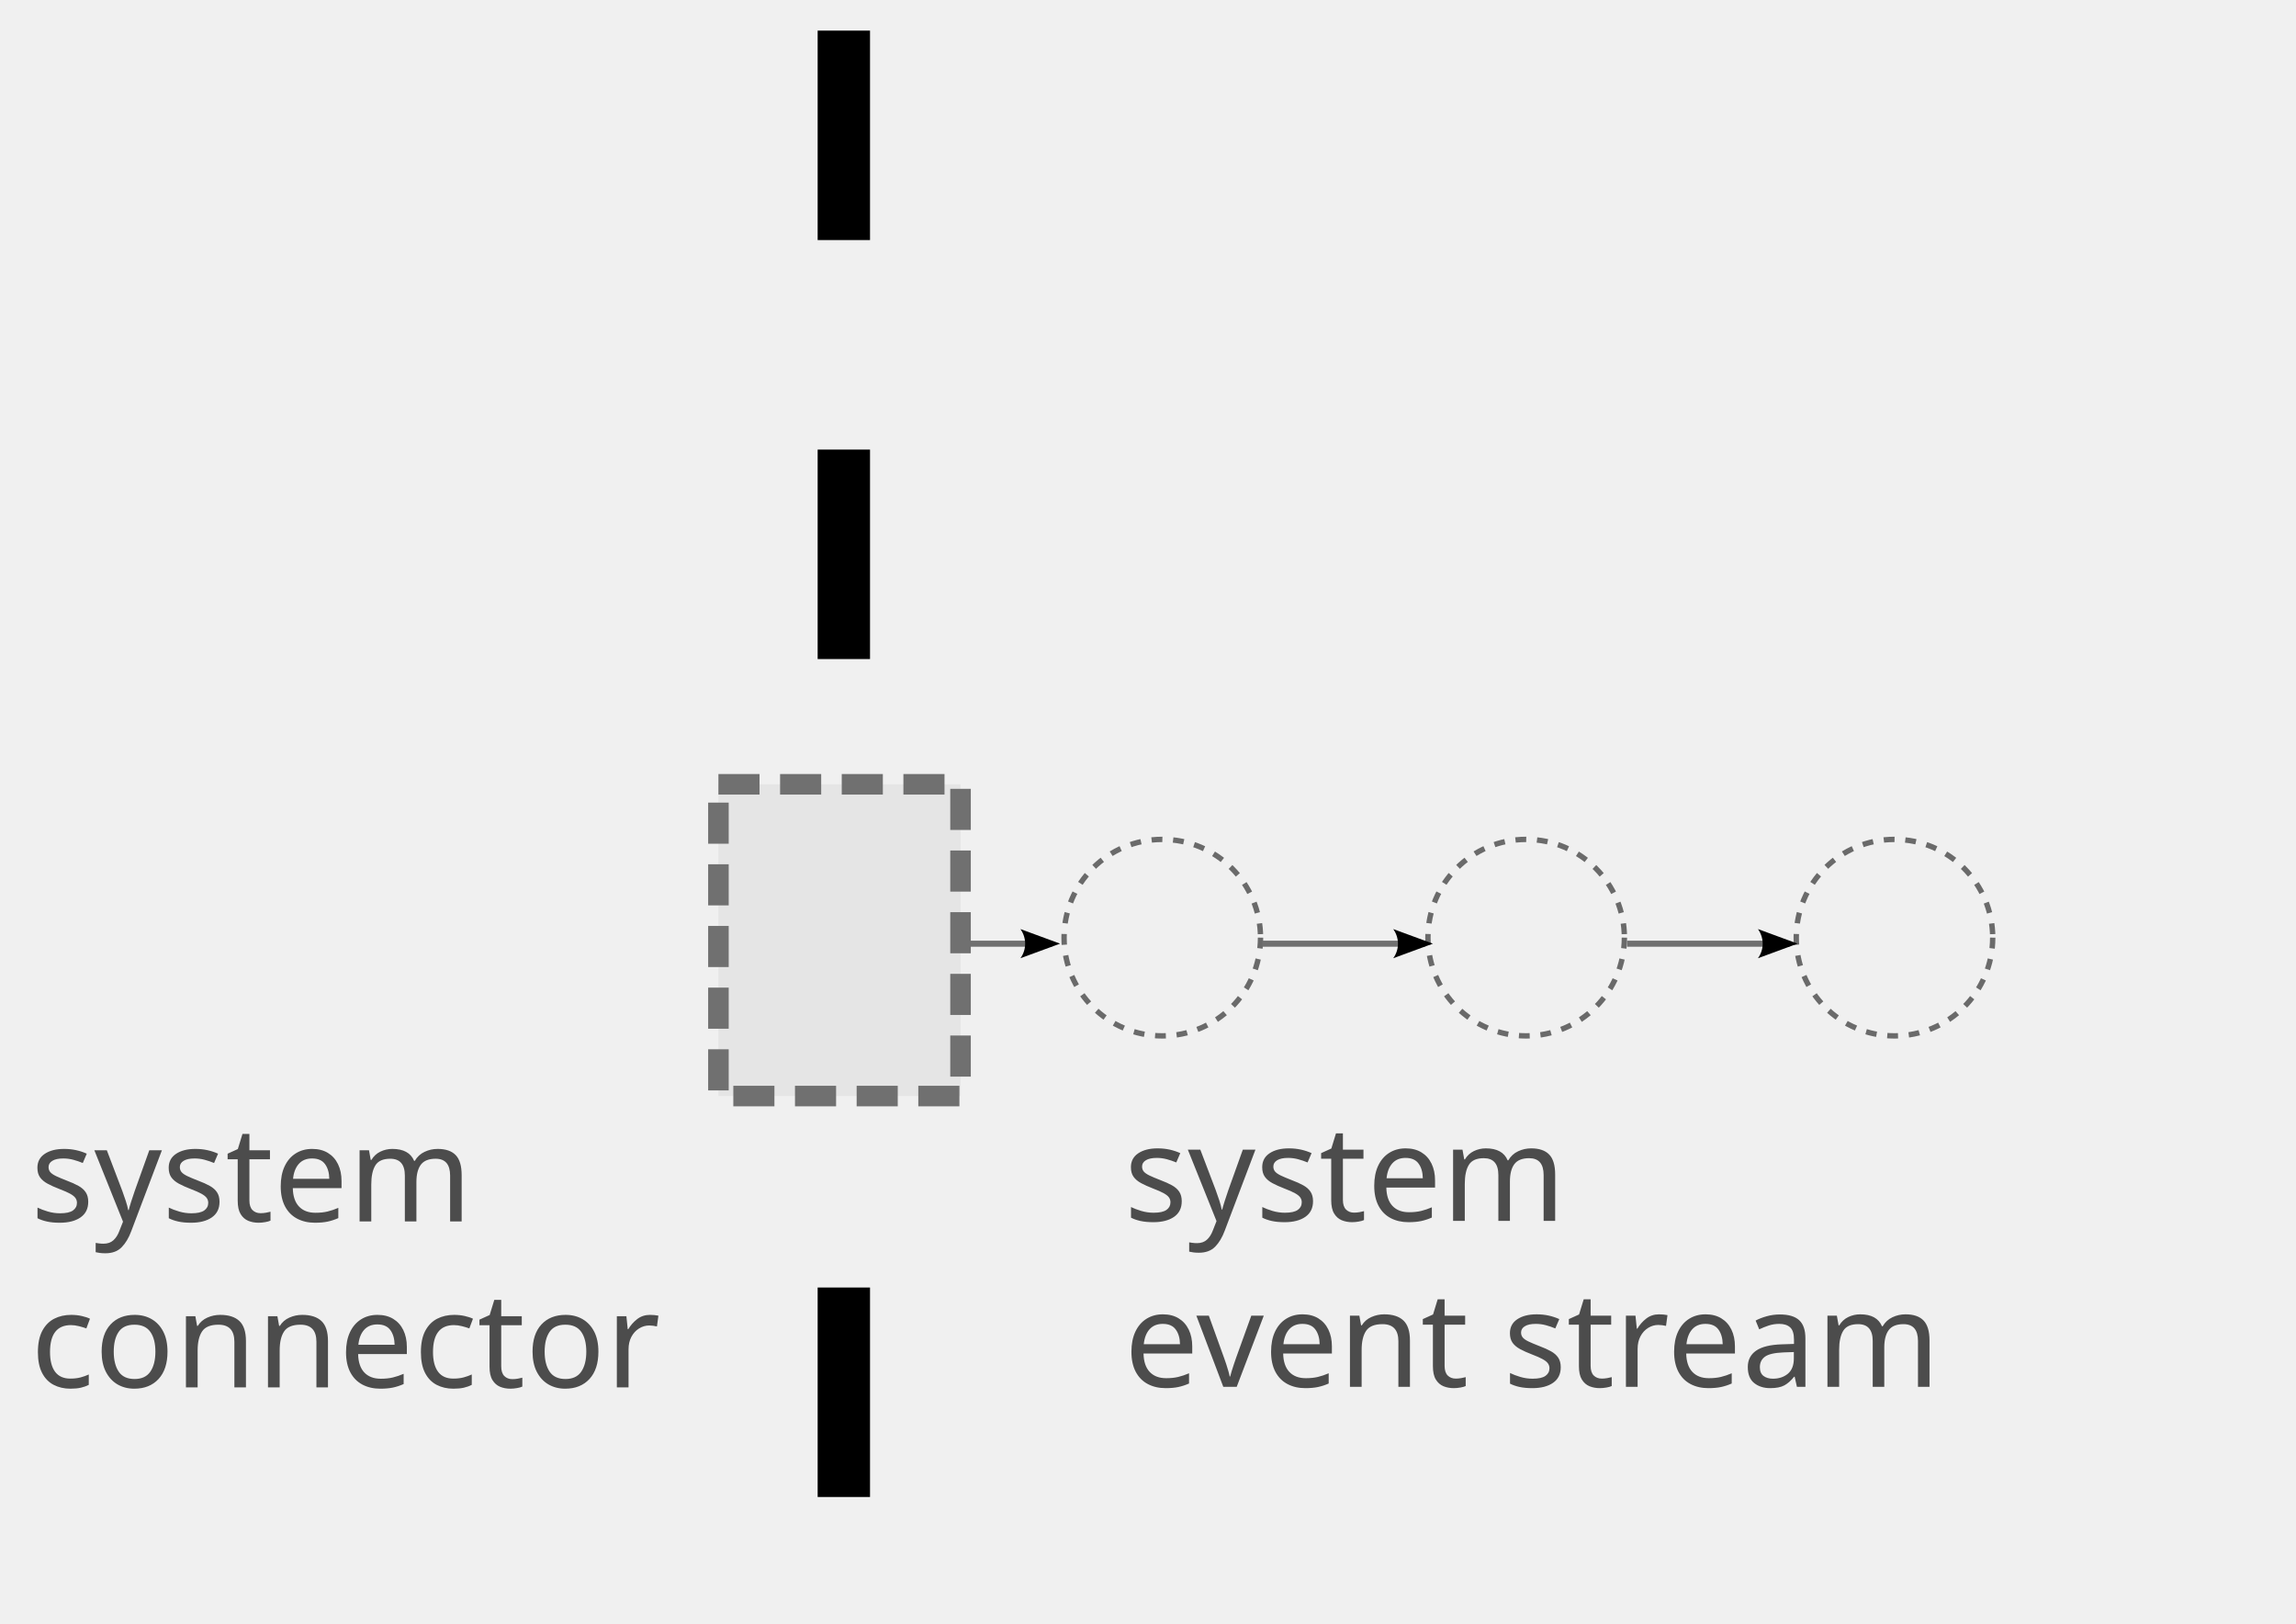
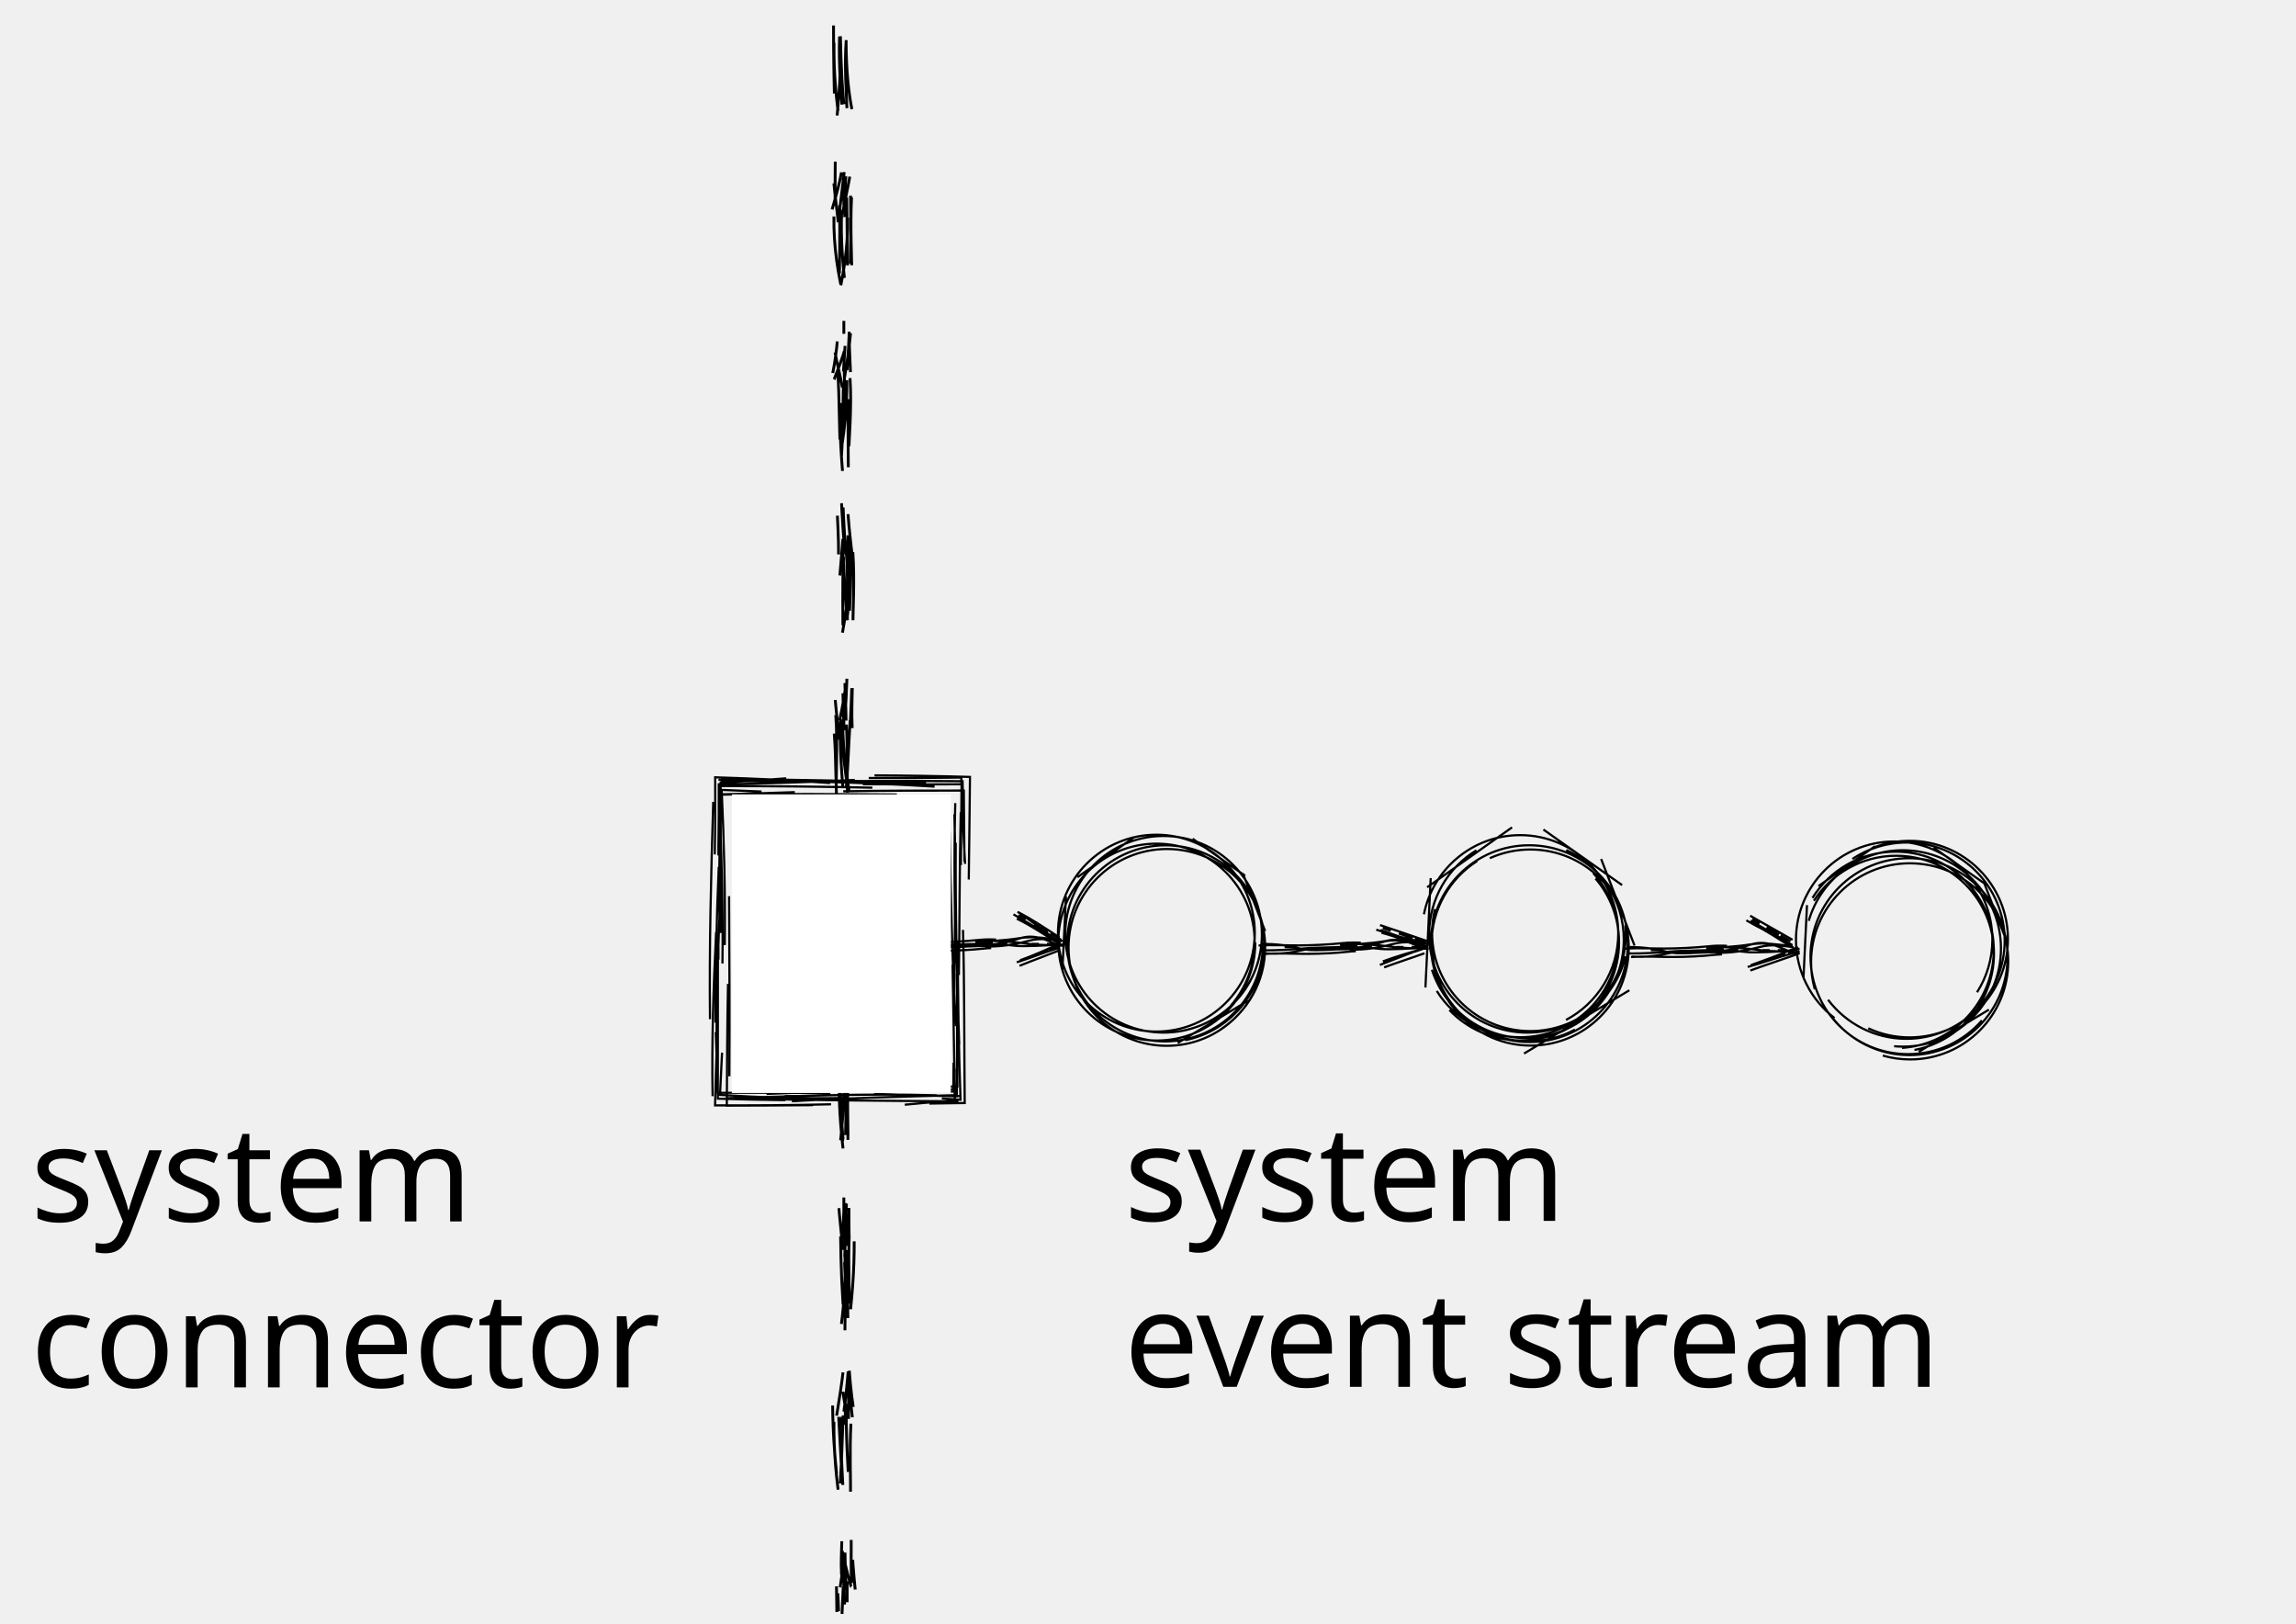
<svg xmlns="http://www.w3.org/2000/svg" width="1052.362" height="744.094" id="svg2" version="1.1">
  <defs id="defs4">
    <marker orient="auto" refY="0.0" refX="0.0" id="Arrow2Mend" style="overflow:visible;">
      <path id="path3849" style="fill-rule:evenodd;stroke-width:0.625;stroke-linejoin:round;" d="M 8.719,4.034 L -2.207,0.016 L 8.719,-4.002 C 6.973,-1.63 6.983,1.616 8.719,4.034 z " transform="scale(0.6) rotate(180) translate(0,0)" />
    </marker>
    <marker orient="auto" refY="0" refX="0" id="Arrow2Mend-1" style="overflow:visible">
      <path id="path3849-9" style="fill-rule:evenodd;stroke-width:0.625;stroke-linejoin:round" d="M 8.719,4.034 -2.207,0.016 8.719,-4.002 c -1.745,2.372 -1.735,5.617 -6e-7,8.035 z" transform="scale(-0.6,-0.6)" />
    </marker>
    <marker orient="auto" refY="0" refX="0" id="marker4480" style="overflow:visible">
      <path id="path4482" style="fill-rule:evenodd;stroke-width:0.625;stroke-linejoin:round" d="M 8.719,4.034 -2.207,0.016 8.719,-4.002 c -1.745,2.372 -1.735,5.617 -6e-7,8.035 z" transform="scale(-0.6,-0.6)" />
    </marker>
    <marker orient="auto" refY="0" refX="0" id="marker4484" style="overflow:visible">
      <path id="path4486" style="fill-rule:evenodd;stroke-width:0.625;stroke-linejoin:round" d="M 8.719,4.034 -2.207,0.016 8.719,-4.002 c -1.745,2.372 -1.735,5.617 -6e-7,8.035 z" transform="scale(-0.6,-0.6)" />
    </marker>
    <marker orient="auto" refY="0" refX="0" id="marker4488" style="overflow:visible">
      <path id="path4490" style="fill-rule:evenodd;stroke-width:0.625;stroke-linejoin:round" d="M 8.719,4.034 -2.207,0.016 8.719,-4.002 c -1.745,2.372 -1.735,5.617 -6e-7,8.035 z" transform="scale(-0.6,-0.6)" />
    </marker>
    <marker orient="auto" refY="0" refX="0" id="marker4492" style="overflow:visible">
      <path id="path4494" style="fill-rule:evenodd;stroke-width:0.625;stroke-linejoin:round" d="M 8.719,4.034 -2.207,0.016 8.719,-4.002 c -1.745,2.372 -1.735,5.617 -6e-7,8.035 z" transform="scale(-0.6,-0.6)" />
    </marker>
    <marker orient="auto" refY="0" refX="0" id="marker4496" style="overflow:visible">
      <path id="path4498" style="fill-rule:evenodd;stroke-width:0.625;stroke-linejoin:round" d="M 8.719,4.034 -2.207,0.016 8.719,-4.002 c -1.745,2.372 -1.735,5.617 -6e-7,8.035 z" transform="scale(-0.6,-0.6)" />
    </marker>
  </defs>
  <g id="layer1" transform="translate(0,-308.2677)">
-     <path style="fill:#d40000;fill-opacity:0;stroke:#6a6a6a;stroke-width:0.25;stroke-linecap:butt;stroke-miterlimit:4;stroke-opacity:1;stroke-dasharray:0.5, 0.5;stroke-dashoffset:0" id="path3804" d="m 577.46,359.937 a 4.561,4.561 0 1 1 -9.123,0 4.561,4.561 0 1 1 9.123,0 z" transform="matrix(9.870538,0,0,9.870538,-5122.085,-2814.811)" />
-     <path transform="matrix(9.870538,0,0,9.870538,-4955.308,-2814.811)" d="m 577.46,359.937 a 4.561,4.561 0 1 1 -9.123,0 4.561,4.561 0 1 1 9.123,0 z" id="path3806" style="fill:#d40000;fill-opacity:0;stroke:#6a6a6a;stroke-width:0.25;stroke-linecap:butt;stroke-miterlimit:4;stroke-opacity:1;stroke-dasharray:0.5, 0.5;stroke-dashoffset:0" />
-     <path style="fill:#d40000;fill-opacity:0;stroke:#6a6a6a;stroke-width:0.25;stroke-linecap:butt;stroke-miterlimit:4;stroke-opacity:1;stroke-dasharray:0.5, 0.5;stroke-dashoffset:0" id="path3808" d="m 577.46,359.937 a 4.561,4.561 0 1 1 -9.123,0 4.561,4.561 0 1 1 9.123,0 z" transform="matrix(9.870538,0,0,9.870538,-4786.493,-2814.811)" />
-     <path style="fill:none;stroke:#707070;stroke-width:2.774;stroke-linecap:butt;stroke-linejoin:miter;stroke-miterlimit:4;stroke-opacity:1;stroke-dasharray:none;marker-end:url(#Arrow2Mend)" d="m 407.718,740.74 74.495,0" id="path3816" />
-     <path id="path4262" d="m 578.594,740.74 74.495,0" style="fill:none;stroke:#707070;stroke-width:2.774;stroke-linecap:butt;stroke-linejoin:miter;stroke-miterlimit:4;stroke-opacity:1;stroke-dasharray:none;marker-end:url(#Arrow2Mend)" />
-     <path style="fill:none;stroke:#707070;stroke-width:2.774;stroke-linecap:butt;stroke-linejoin:miter;stroke-miterlimit:4;stroke-opacity:1;stroke-dasharray:none;marker-end:url(#Arrow2Mend)" d="m 745.757,740.74 74.495,0" id="path4264" />
-     <path style="fill:none;stroke:#000000;stroke-width:24;stroke-linecap:butt;stroke-linejoin:miter;stroke-miterlimit:4;stroke-opacity:1;stroke-dasharray:96, 96;stroke-dashoffset:0" d="m 386.769,322.296 0,725.232" id="path4652" />
-     <rect y="667.691" x="329.287" height="142.865" width="110.969" id="rect4654" style="fill:#e5e5e5;fill-opacity:1;stroke:#707070;stroke-width:9.42;stroke-linecap:butt;stroke-miterlimit:4;stroke-opacity:1;stroke-dasharray:18.841, 9.42;stroke-dashoffset:0" />
-     <text xml:space="preserve" style="font-size:608.459px;font-style:normal;font-variant:normal;font-weight:normal;font-stretch:normal;line-height:125%;letter-spacing:0px;word-spacing:0px;fill:#4c4c4c;fill-opacity:1;stroke:none;font-family:Serif;-inkscape-font-specification:Serif" x="14.037" y="868" id="text4464-0">
-       <tspan id="tspan4466-7" x="14.037" y="868" style="font-size:60.846px;font-style:normal;font-variant:normal;font-weight:normal;font-stretch:normal;fill:#4c4c4c;fill-opacity:1;font-family:Sketch Block;-inkscape-font-specification:Sketch Block">system</tspan>
-       <tspan x="14.037" y="944.057" style="font-size:60.846px;font-style:normal;font-variant:normal;font-weight:normal;font-stretch:normal;fill:#4c4c4c;fill-opacity:1;font-family:Sketch Block;-inkscape-font-specification:Sketch Block" id="tspan3105">connector</tspan>
+     <path style="fill:#d40000;fill-opacity:0;stroke:#000000;stroke-width:0.101;stroke-linecap:butt;stroke-miterlimit:4;stroke-opacity:1;stroke-dasharray:none;stroke-dashoffset:0" id="path3804" d="m 577.643,360.41 c 0.007,2.514 -2.031,4.553 -4.546,4.549 -2.515,-0.004 -4.554,-2.048 -4.551,-4.57 0.003,-2.522 2.046,-4.565 4.567,-4.567 2.52,-0.001 4.563,2.04 4.562,4.559 -3.4e-4,1.602 -0.827,3.011 -2.077,3.824 m 1.928,-4.414 c -0.003,2.517 -2.047,4.557 -4.568,4.555 -2.521,-0.002 -4.564,-2.045 -4.564,-4.565 -1.9e-4,-2.52 2.042,-4.563 4.563,-4.563 2.52,-5e-5 4.564,2.042 4.566,4.562 0.002,2.223 -1.586,4.075 -3.688,4.481 m 3.384,-4.101 c -0.007,2.517 -2.053,4.556 -4.577,4.554 -2.524,-0.003 -4.569,-2.048 -4.572,-4.57 -0.003,-2.522 2.038,-4.567 4.556,-4.571 2.518,-0.004 4.56,2.036 4.56,4.551 4e-5,1.133 -0.414,2.169 -1.099,2.965 m 1.487,-2.908 c 0.007,2.524 -2.03,4.57 -4.544,4.574 -2.514,0.004 -4.552,-2.035 -4.548,-4.551 0.004,-2.516 2.049,-4.556 4.572,-4.553 2.522,0.003 4.567,2.047 4.569,4.568 0.002,2.212 -1.569,4.057 -3.655,4.477 m 3.22,-4.951 c -0.005,2.515 -2.05,4.555 -4.571,4.552 -2.521,-0.003 -4.564,-2.048 -4.563,-4.57 6.3e-4,-2.522 2.044,-4.567 4.567,-4.569 2.522,-0.003 4.568,2.038 4.573,4.554 7.2e-4,0.348 -0.037,0.686 -0.111,1.011 m -8.124,-3.591 2.629,-1.855 m 5.052,1.676 1.034,2.678 m -3.366,-4.286 2.437,1.72 m 0.13,5.804 -3.26,1.958 m -5.353,-3.423 0.164,-3.387" transform="matrix(9.870538,0,0,9.870538,-5122.085,-2814.811)" />
+     <path transform="matrix(9.870538,0,0,9.870538,-4955.308,-2814.811)" d="m 571.21,356.249 c 0.573,-0.259 1.208,-0.403 1.877,-0.404 2.525,-0.005 4.572,2.034 4.576,4.55 0.004,2.516 -2.036,4.556 -4.553,4.554 -2.513,-0.002 -4.552,-2.04 -4.558,-4.555 m 8.955,-1.025 c 0.013,0.139 0.019,0.28 0.019,0.422 -0.003,2.517 -2.047,4.557 -4.568,4.556 -2.521,-0.002 -4.564,-2.045 -4.564,-4.565 -6e-5,-1.653 0.878,-3.1 2.194,-3.9 m 5.531,1.31 c 0.683,0.797 1.094,1.834 1.092,2.967 -0.006,2.517 -2.052,4.556 -4.575,4.553 -1.299,-0.002 -2.471,-0.544 -3.303,-1.414 m 5.833,0.907 c -0.64,0.346 -1.372,0.543 -2.149,0.544 -2.513,0.005 -4.55,-2.034 -4.545,-4.549 0.005,-2.515 2.051,-4.555 4.574,-4.552 2.523,0.003 4.568,2.048 4.571,4.569 0.003,2.522 -2.037,4.566 -4.555,4.568 -2.517,0.002 -4.558,-2.039 -4.556,-4.556 9.6e-4,-1.617 0.845,-3.038 2.116,-3.847 m -2.471,2.47 c 0.413,-2.093 2.255,-3.671 4.465,-3.674 2.517,-0.003 4.558,2.036 4.559,4.553 2e-4,1.747 -0.983,3.264 -2.426,4.027 m 0.01,-7.888 c 1.578,0.719 2.675,2.313 2.673,4.163 -0.003,2.521 -2.047,4.564 -4.566,4.564 -2.033,-4.7e-4 -3.755,-1.331 -4.343,-3.17 m 7.494,-4.484 c 0.73,0.809 1.174,1.882 1.172,3.058 -0.003,2.519 -2.047,4.561 -4.568,4.561 -1.634,-2.6e-4 -3.067,-0.859 -3.873,-2.15 m 8.767,-1.607 c -0.486,1.992 -2.283,3.47 -4.425,3.47 -2.518,-1.6e-4 -4.559,-2.042 -4.559,-4.56 -2e-5,-0.38 0.046,-0.749 0.134,-1.102 m -0.364,-1.014 3.943,-2.782 m 4.137,1.47 1.55,4.017 m -4.233,-5.386 3.656,2.579 m 0.336,4.884 -4.89,2.937 m -4.579,-3.066 0.245,-5.08" id="path3806" style="fill:#d40000;fill-opacity:0;stroke:#000000;stroke-width:0.101;stroke-linecap:butt;stroke-miterlimit:4;stroke-opacity:1;stroke-dasharray:none;stroke-dashoffset:0" />
+     <path style="fill:#d40000;fill-opacity:0;stroke:#000000;stroke-width:0.101;stroke-linecap:butt;stroke-miterlimit:4;stroke-opacity:1;stroke-dasharray:none;stroke-dashoffset:0" id="path3808" d="m 568.79,361.925 c -0.115,-0.404 -0.176,-0.831 -0.174,-1.272 0.008,-2.526 2.056,-4.572 4.581,-4.577 2.525,-0.005 4.571,2.035 4.574,4.551 0.003,2.516 -2.037,4.557 -4.556,4.555 -0.44,-2.7e-4 -0.865,-0.063 -1.267,-0.179 m -1.413,-9.129 c 0.721,-0.481 1.586,-0.761 2.517,-0.762 2.516,-0.003 4.556,2.037 4.555,4.555 -0.001,2.517 -2.044,4.559 -4.563,4.558 -1.486,-4.1e-4 -2.806,-0.711 -3.638,-1.812 m -0.658,-4.598 c 0.808,-1.256 2.215,-2.087 3.816,-2.089 2.512,-0.004 4.55,2.035 4.545,4.551 -0.004,2.215 -1.591,4.061 -3.692,4.466 m 3.132,-1.373 c -0.831,0.957 -2.055,1.563 -3.418,1.566 -2.511,0.006 -4.547,-2.032 -4.541,-4.546 0.006,-2.514 2.053,-4.553 4.577,-4.549 2.524,0.004 4.57,2.049 4.573,4.571 0.003,2.522 -2.036,4.567 -4.553,4.569 -1.464,0.001 -2.766,-0.688 -3.6,-1.761 m 0.118,0.041 c -1.087,-0.837 -1.787,-2.149 -1.79,-3.624 -0.004,-2.524 2.036,-4.57 4.555,-4.574 2.519,-0.004 4.562,2.035 4.565,4.551 9.6e-4,0.902 -0.26,1.743 -0.712,2.45 m -7.814,-3.317 c 0.547,-1.894 2.296,-3.279 4.369,-3.277 2.516,0.003 4.556,2.045 4.556,4.564 -4.4e-4,2.518 -2.042,4.558 -4.558,4.553 -0.136,-2.4e-4 -0.271,-0.006 -0.404,-0.018 m -3.791,-6.884 c 0.802,-1.29 2.232,-2.149 3.863,-2.149 2.515,-2e-4 4.556,2.042 4.555,4.56 -8.7e-4,2.419 -1.884,4.397 -4.262,4.55 m -1.269,-9.316 c 0.504,-0.192 1.051,-0.297 1.622,-0.297 2.523,-0.001 4.567,2.04 4.568,4.56 0.001,2.52 -2.041,4.563 -4.561,4.566 -0.688,7e-4 -1.341,-0.151 -1.926,-0.423 m -2.311,-6.602 2.629,-1.855 m 5.052,1.676 1.034,2.678 m -3.366,-4.286 2.437,1.72 m 0.13,5.804 -3.26,1.958 m -5.353,-3.423 0.164,-3.387" transform="matrix(9.870538,0,0,9.870538,-4782.452,-2810.77)" />
+     <path style="fill:none;stroke:#000000;stroke-width:1.3;stroke-linecap:butt;stroke-linejoin:miter;stroke-miterlimit:4;stroke-opacity:1;stroke-dasharray:31.2,31.2;stroke-dashoffset:0" d="m 387.863,326.652 c -0.921,12.226 0.178,25.142 0.516,35.928 0,0 0,0 0,0 0.339,10.789 -0.547,26.343 -1.617,39.523 0,10e-6 0,10e-6 0,10e-6 -2.7e-4,0.003 -5.4e-4,0.007 -8.1e-4,0.01 m 3.547,-3.477 c -0.663,13.819 0.099,27.235 0.282,42.232 0.183,15 -1.137,26.495 -3.422,39.969 0,0 0,0 0,0 -5.8e-4,0.003 -0.001,0.007 -0.002,0.01 m 0.984,1.657 c 0.148,12.242 -1.203,25.565 -3.609,37.217 -2.407,11.655 -0.056,27.381 -0.187,42.617 0,0 0,0 -10e-6,0 -3e-5,0.004 -6e-5,0.008 -9e-5,0.012 m 1.996,-0.958 c 0.82,13.491 1.086,26.555 3.281,40.146 2.195,13.594 0.327,26.642 0.961,40.391 0,0 0,0 0,0 1.7e-4,0.003 3.3e-4,0.007 4.9e-4,0.01 m -7.524,-5.956 c 0.968,13.024 0.038,27.773 0.116,43.826 0.078,16.057 1.619,25.679 4.875,37.555 0,0 0,0 0,10e-6 8.3e-4,0.003 0.002,0.006 0.002,0.009 m -2.999,1.424 c -0.296,13.179 1.453,25.594 4.36,37.263 1e-5,0 1e-5,0 1e-5,0 2.908,11.672 0.061,26.57 0.187,40.227 4e-5,0.003 7e-5,0.007 1e-4,0.01 m -1.443,3.148 c 0.546,13.897 0.22,26.612 0.679,40.38 0,10e-6 0,10e-6 0,10e-6 0.46,13.772 0.113,25.259 0.352,36.312 7e-5,0.003 1.3e-4,0.006 1.9e-4,0.008 m 0.039,-1.73 c -0.515,12.297 0.101,26.546 0.282,40.123 0.181,13.581 -0.916,26.699 -2.719,40.578 0,0 0,0 0,0 -4.6e-4,0.004 -9.1e-4,0.007 -0.001,0.011 m -5.174,-2.748 c 0.133,12.891 1.068,27.246 3.211,42.209 2.143,14.967 0.286,24.822 0.867,34.953 0,0 0,0 0,0 1.5e-4,0 3e-4,0.01 4.4e-4,0.01 m 1.211,2.201 c -0.033,3.143 -0.001,6.239 0.091,9.316 m -4.743,-713.223 c -0.171,14.037 0.95,25.966 2.883,38.411 1.933,12.449 0.698,26.955 2.086,41.398 0,0 0,0 0,0 3.5e-4,0.004 7e-4,0.007 0.001,0.011 m -5.015,-0.202 c -0.194,13.889 1.795,26.739 5.367,40.708 0,0 0,0 0,0 3.573,13.972 -1.761,24.472 -5.25,33.922 -8.8e-4,0.002 -0.002,0.005 -0.003,0.007 m 2.898,10.831 c -0.601,13.6 0.49,25.78 1.477,37.872 0,0 0,0 0,0 0.987,12.095 -0.584,26.874 -1.758,41.141 0,0 0,0 0,1e-5 -3e-4,0.004 -6e-4,0.007 -8.9e-4,0.011 m 4.064,-4.759 c 0.42,12.251 -1.68,26.917 -5.063,41.295 -3.383,14.382 0.137,26.071 0.398,38.703 0,0 0,10e-6 0,10e-6 6e-5,0.003 1.3e-4,0.006 1.9e-4,0.01 m 3.61,-6.893 c 0.609,12.945 0.207,27.144 0.609,41.951 0.402,14.811 -1.5,26.588 -4.5,40.297 0,0 0,0 0,0 -7.6e-4,0.003 -0.002,0.007 -0.002,0.01 m 3.13,3.125 c 0.04,12.477 0.93,25.968 2.789,38.389 0,0 0,0 0,0 1.859,12.424 -1.819,25.693 -5.484,37.578 -9.3e-4,0.003 -0.002,0.006 -0.003,0.009 m 2.106,-1.988 c 0.764,12.469 -0.745,26.326 -2.227,39.491 0,0 0,0 0,1e-5 -1.483,13.168 0.659,27.131 1.969,41.867 0,0 0,0 0,0 3.3e-4,0.004 6.6e-4,0.007 9.9e-4,0.011 m 0.94,2.824 c 0.421,12.874 -0.737,25.078 -2.227,35.717 -1.491,10.641 1.098,26.067 3.258,38.68 0,0 0,0 0,0 5.5e-4,0.003 0.001,0.006 0.002,0.01 m 1.689,2.408 c -0.64,13.155 -0.05,24.958 -0.164,35.365 -0.114,10.41 0.715,26.714 2.133,40.625 0,0 0,0 0,0 3.6e-4,0 7.2e-4,0.01 0.001,0.011 m -6.706,-706.641 c 0.062,13.452 -0.929,27.138 -2.813,41.904 -1.884,14.77 0.572,25.87 1.734,38.141 0,0 0,1e-5 0,1e-5 2.9e-4,0.003 5.9e-4,0.006 8.8e-4,0.009 m 4.312,-2.084 c 0.194,13.694 -1.795,26.791 -5.414,40.872 -3.62,14.085 1.008,25.483 3.023,36.922 0,10e-6 0,10e-6 0,10e-6 5.1e-4,0.003 0.001,0.006 0.002,0.009 m 2.534,5.367 c 0.07,13.896 0.074,25.045 0.211,35.646 0.137,10.603 -0.114,26.756 -0.352,40.742 0,0 0,0 0,0 -6e-5,0.004 -1.2e-4,0.007 -1.8e-4,0.011 m -1.827,-3.998 c -0.788,14.022 -0.139,26.526 -0.421,40.075 -0.283,13.552 0.185,26.028 0.562,38.562 0,0 0,0 0,0 9e-5,0.003 1.9e-4,0.006 2.9e-4,0.01 m -4.441,2.22 c 0.937,12.251 0.55,26.609 1.687,40.311 1.137,13.705 0.135,25.887 0.375,38.141 0,0 0,0 0,0 6e-5,0.003 1.2e-4,0.006 1.8e-4,0.009 m -1.868,1.894 c -0.405,14.075 1.016,24.838 3.071,34.989 2.055,10.154 0.024,26.818 0.07,40.953 0,0 0,0 0,0 1e-5,0.004 2e-5,0.007 4e-5,0.011 m -1.098,2.681 c -0.171,12.368 0.989,26.574 2.953,40.217 1.964,13.646 -0.121,26.658 -0.398,40.461 0,0 0,0 0,10e-6 -7e-5,0.003 -1.4e-4,0.007 -2.1e-4,0.011 m -0.081,2.582 c 0.788,13.733 0.056,26.343 0.14,39.56 0.084,13.22 0.089,24.818 0.258,34.93 0,10e-6 0,10e-6 0,10e-6 4e-5,0.003 8e-5,0.005 1.3e-4,0.008 m -5.256,-1.387 c -0.156,13.398 1.075,26.669 3.234,40.521 2.16,13.855 0.555,27.575 1.641,43.203 0,0 0,0 0,0 2.7e-4,0 5.5e-4,0.01 8.2e-4,0.012 m -1.912,-718.696 c 0.305,13.795 0.785,25.588 2.32,37.286 1.536,11.701 -0.869,27.156 -2.625,41.984 0,10e-6 0,10e-6 0,10e-6 -4.4e-4,0.004 -8.9e-4,0.008 -0.001,0.011 m 0.943,0.34 c -0.71,13.381 0.581,25.34 1.735,36.56 10e-6,0 10e-6,0 10e-6,0 1.154,11.223 -0.329,25.633 -0.984,37.414 -1.7e-4,0.003 -3.3e-4,0.006 -5e-4,0.009 m -0.056,7.307 c -0.187,13.717 -0.346,24.904 -1.008,35.224 -0.662,10.322 0.595,26.869 1.758,41.07 0,0 0,0 0,10e-6 2.9e-4,0.004 5.9e-4,0.007 8.8e-4,0.011 m 2.431,-3.064 c 0.413,12.375 -0.708,26.487 -2.086,39.936 -1.378,13.452 0.054,26.347 0.164,39.523 0,0 0,0 0,10e-6 2e-5,0.003 5e-5,0.007 8e-5,0.01 m -1.573,1.706 c 0.329,12.399 1.64,26.366 4.898,39.608 0,1e-5 0,1e-5 0,1e-5 3.259,13.245 0.128,25.631 0.352,37.391 0,0 0,0 0,0 6e-5,0.003 1.1e-4,0.006 1.7e-4,0.009 m 0.11,0.626 c -0.773,12.235 -0.61,27.172 -1.828,41.999 -1.218,14.83 0.175,26.29 0.539,39.336 0,0 0,0 0,0 10e-5,0.003 1.9e-4,0.007 2.8e-4,0.01 m -1.559,-1.661 c -0.499,12.57 -0.009,26.105 -0.023,38.858 0,0 0,0 0,0 -0.014,12.756 -0.597,25.5 -1.781,37.016 0,0 0,1e-5 0,1e-5 -3e-4,0.003 -6e-4,0.006 -9e-4,0.009 m 1.102,7.738 c 0.89,13.701 0.238,25.023 0.749,35.552 0.512,10.531 0.046,27.113 0.141,41.82 0,0 0,10e-6 0,10e-6 2e-5,0.004 5e-5,0.007 7e-5,0.011 m -2.451,-1.616 c -0.601,13.678 -0.678,26.068 -2.015,38.74 -1.337,12.675 1.88,26.357 5.602,39.594 0,0 0,0 0,0 9.5e-4,0 0.002,0.01 0.003,0.01 m -6.043,3.196 c 0.187,2.72 0.297,5.466 0.355,8.227 m 3.434,-719.411 c 0.063,13.342 1.118,24.662 3.375,34.474 0,0 0,0 0,0 2.258,9.815 -1.562,27.437 -4.711,42.805 0,0 0,0 0,0 -7.9e-4,0.004 -0.002,0.008 -0.002,0.012 m 3.374,-6.644 c 0.257,13.702 -0.023,26.734 -0.094,40.685 0,0 0,0 0,0 -0.071,13.954 -0.511,26.22 -1.5,39.148 -2.5e-4,0.003 -5e-4,0.007 -7.5e-4,0.01 m 1.369,3.79 c 0.835,13 -0.368,27.417 -1.102,42.748 -0.734,15.335 0.678,25.945 2.062,38.328 0,0 0,0 0,10e-6 3.5e-4,0.003 7e-4,0.006 0.001,0.009 m 0.331,-1.313 c 0.897,13.241 -0.005,25.783 -0.048,37.826 -0.043,12.046 -0.397,27.151 -1.195,41.961 0,1e-5 0,1e-5 0,1e-5 -2.1e-4,0.004 -4.1e-4,0.007 -6.1e-4,0.011 m 0.019,-2.828 c -0.89,12.634 -1.046,28.097 -3.163,44.787 0,0 0,1e-5 0,1e-5 -2.117,16.694 1.025,25.71 3.047,37.648 5.1e-4,0.003 0.001,0.006 0.002,0.009 m -1.2,-1.582 c 0.39,12.305 -0.12,26.457 -0.328,39.889 -0.209,13.435 -0.564,25.8 -1.664,37.93 0,0 0,0 0,0 -2.7e-4,0.003 -5.5e-4,0.006 -8.3e-4,0.009 m -1.635,3.195 c -0.452,13.522 0.831,26.149 2.461,38.974 0,0 0,0 0,0 1.631,12.828 -0.113,25.59 -0.305,37.273 -5e-5,0.003 -10e-5,0.006 -1.5e-4,0.009 m -1.607,-1.526 c 0.125,12.945 0.608,26.367 1.805,39.607 1.197,13.243 -1.194,27.326 -3.609,42.477 0,0 0,0 0,0 -6.1e-4,0.004 -0.001,0.008 -0.002,0.011 m 2.319,0.608 c -0.757,13.998 0.303,26.135 0.915,38.88 0.611,12.749 0.381,26.667 1.148,40.508 0,0 0,0 0,0 1.9e-4,0 3.8e-4,0.01 5.8e-4,0.011 m -4.462,-1.764 c 0.091,3.919 0.136,7.834 0.159,11.751 m 1.239,-721.944 c -0.452,13.023 0.67,26.863 1.993,41.131 1.323,14.271 -1.797,25.84 -5.391,38 0,0 0,10e-6 0,10e-6 -9.1e-4,0.003 -0.002,0.006 -0.003,0.009 m 3.429,-1.817 c 0.211,13.765 -0.043,27.138 -0.164,41.95 -0.121,14.816 -0.979,24.775 -2.953,34.859 0,0 0,0 0,0 -5e-4,0.003 -0.001,0.005 -0.002,0.008 m 2.265,-0.705 c 0.882,12.321 0.525,27.426 1.546,42.748 0,0 0,0 0,0 1.021,15.327 0.815,26.997 2.438,41.516 0,0 0,10e-6 0,10e-6 4.1e-4,0.004 8.2e-4,0.007 0.001,0.011 m 1.948,-5.802 c 0.491,12.469 -0.324,27.024 -1.008,41.553 -0.684,14.532 -0.59,26.191 -1.758,39.102 0,10e-6 0,10e-6 0,10e-6 -2.9e-4,0.003 -5.9e-4,0.007 -8.8e-4,0.01 m -1.871,0.157 c -0.616,12.344 0.624,26.619 1.852,40.381 1.228,13.766 0.581,25.652 1.711,37.461 0,0 0,0 0,0 2.8e-4,0.003 5.7e-4,0.006 8.5e-4,0.009 m -4.512,5.193 c -0.46,12.164 0.325,25.965 0.938,38.389 0.613,12.427 0.4,26.045 1.195,38.633 0,0 0,0 0,0 2e-4,0.003 4e-4,0.006 6.1e-4,0.01 m -0.844,1.402 c -0.967,14.076 0.446,25.741 1.36,37.708 0.915,11.97 -0.232,25.399 -0.703,36.711 0,0 0,0 0,0 -1.2e-4,0.003 -2.4e-4,0.006 -3.6e-4,0.009 m 5.251,3.46 c 0.062,13.312 -0.951,26.912 -2.883,41.248 -1.932,14.339 0.681,26.269 2.039,39.336 0,0 0,0 0,0 3.5e-4,0.003 6.9e-4,0.007 0.001,0.01 m -6.271,-0.156 c 0.921,13.889 1.022,26.659 3.07,40.521 2.048,13.865 -0.795,25.689 -2.391,37.602 0,0 0,0 0,0 -4.1e-4,0 -8.1e-4,0.01 -0.001,0.01 m 3.231,-2.792 c 0.013,3.16 0.002,6.371 -0.035,9.614 m -6.234,-722.598 c -0.015,12.578 0.204,26.584 0.633,40.264 0.428,13.684 0.017,26.858 0.07,41.07 0,0 0,0 0,0 10e-6,0.004 3e-5,0.007 4e-5,0.011 m 5.335,-2.531 c 0.25,12.851 0.19,25.775 0.539,37.826 0.349,12.054 0.408,27.23 1.195,42.195 0,0 0,0 0,0 2e-4,0.004 4e-4,0.008 6e-4,0.011 m -2.903,-2.26 c 0.515,13.437 -0.356,28.131 -1.055,44.927 -0.7,16.801 0.321,24.879 0.984,35.141 0,0 0,10e-6 0,10e-6 1.7e-4,0.003 3.4e-4,0.005 5.1e-4,0.008 m 1.083,4.342 c 0.905,12.781 0.194,26.769 0.609,40.85 0.415,14.084 -1.213,25.319 -3.656,36.453 0,0 0,0 0,0 -6.2e-4,0.003 -0.001,0.006 -0.002,0.008 m 0.878,-0.162 c 0.243,13.733 1.63,27.034 4.922,41.646 3.292,14.616 -0.747,25.277 -2.273,36.336 0,0 0,0 0,10e-6 -3.9e-4,0.003 -7.7e-4,0.006 -0.001,0.008 m -0.679,4.753 c -0.827,13.023 0.798,25.91 2.415,38.271 1.617,12.364 0.228,26.203 0.656,39.125 0,0 0,10e-6 0,10e-6 1.1e-4,0.003 2.2e-4,0.007 3.3e-4,0.01 m -2.806,-1.008 c -0.109,12.633 -0.238,26.716 -0.703,40.639 -0.466,13.926 0.471,26.963 1.406,41.398 0,0 0,0 0,0 2.4e-4,0.004 4.7e-4,0.007 7.1e-4,0.011 m -1.496,-5.229 c 0.211,13.803 0.308,26.452 0.937,39.888 0.629,13.44 0.968,26.195 2.93,39.055 0,1e-5 0,1e-5 0,1e-5 5e-4,0.003 0.001,0.007 0.001,0.01 m -3.127,-1.371 c -0.281,12.329 0.542,27.785 1.617,43.897 1.076,16.116 0.248,25.908 0.75,38.211 0,0 0,0 0,0 1.3e-4,0 2.6e-4,0.01 3.8e-4,0.01 m -3.823,1.738 c -0.16,3.966 -0.324,8.136 -0.54,12.41 m 0.83,-592.567 0,5.909 m 0,395.796 0,7.053 m 0,-125.924 0,6.828 m 0,-14.797 0,5.769 m 0,-99.753 0,6.763 m 0,98.361 0,6.153 m 0,-354.684 0,6.312 m 0,624.744 0,7.691" id="path4652" />
+     <path style="fill:none;fill-opacity:1;stroke:#000000;stroke-width:1;stroke-linecap:butt;stroke-miterlimit:4;stroke-dasharray:none;stroke-dashoffset:0;stroke-opacity:1" d="m 331.116,672.425 c 27.52,-0.54 53.715,-0.208 79.952,-0.072 m -20.102,-6.115 c 16.45,-0.168 33.243,-0.117 50.228,0.03 0.147,7.334 0.329,14.687 0.536,22.048 m -3.888,-12.01 c -0.646,24.6 -0.231,49.111 0.183,73.12 m 3.357,-15.021 c 0.718,26.732 0.533,52.857 0.79,79.352 -5.435,0.061 -10.85,0.138 -16.234,0.24 M 437.514,798.003 c -0.064,3.499 -0.099,7.003 -0.108,10.512 -24.765,-0.298 -48.245,-0.409 -71.162,-0.945 m 21.245,3.876 c -19.836,0.328 -38.868,-0.254 -57.468,-1.408 0.271,-6.408 0.583,-12.872 0.926,-19.38 m -4.332,19.966 c -0.437,-24.89 0.349,-49.948 1.619,-75.169 m 2.905,14.356 c 0.285,-23.548 -0.266,-46.372 -1.239,-68.666 m -0.612,15.504 c 0.156,-9.529 0.197,-19.187 0.162,-28.948 21.003,-0.27 41.646,-1.032 62.345,-2.006 m -61.312,-0.7 c 29.963,0.839 61.188,0.815 92.755,2.036 m -27.757,0.613 c 15.382,0.13 30.374,0.113 45.239,0.027 -0.064,12.383 -0.215,24.717 -0.303,37.047 m -2.972,-23.278 c 0.858,30.484 0.114,59.641 -0.163,88.609 m -0.681,-19.657 c 0.455,20.128 0.636,40.82 1.036,62.202 -7.692,0.536 -15.35,1.178 -22.945,1.934 m 23.262,-4.37 c -25.068,0.718 -49.763,1.262 -74.992,2.789 m 17.62,-3.656 c -16.968,-0.279 -34.202,-0.281 -51.651,-0.222 -0.23,-9.281 -0.524,-18.543 -0.874,-27.822 m 0.41,20.385 c -0.308,-30.044 0.622,-60.512 2.022,-90.112 m -0.311,24.327 c 0.262,-22.12 0.184,-45.2 0.125,-68.869 10.01,-0.57 20.024,-1.258 30.074,-2.031 m -31.066,0.682 c 32.731,0.467 65.686,1.06 99.066,3.13 m -30.203,-3.951 c 13.972,0.075 28.109,-0.006 42.439,-0.203 0.391,13.279 0.961,26.45 1.735,39.549 m -7.107,-14.748 c 0.613,29.651 1.096,59.69 2.951,89.135 m 0.424,-24.066 c 0.151,18.849 0.077,37.626 -0.075,56.199 -12.615,-0.27 -25.265,-0.629 -37.906,-1.115 m 28.841,0.668 c -33.236,-0.964 -64.851,0.405 -96.455,1.306 m 26.983,0.898 c -10.323,-0.109 -20.654,-0.325 -30.987,-0.678 0.012,-21.961 0.011,-44.501 0.032,-67.892 m -3.627,31.477 c -0.365,-33.348 0.494,-66.34 1.483,-99.599 m 0.72,24.093 c 0.213,-11.792 0.242,-23.616 0.171,-35.348 17.688,0.548 35.158,1.296 52.676,2.64 m -51.066,1.387 c 23.49,-0.022 47.111,0.233 70.456,0.724 m -13.382,1.666 c 18.468,-0.33 36.844,-0.346 55.275,-0.34 0.073,10.848 0.165,21.704 0.307,32.506 m -1.711,-22.533 c -0.556,25.261 -0.528,49.965 -0.854,74.585 m -0.482,-15.87 c -0.006,25.365 0.407,49.532 1.231,73.001 -2.858,-0.188 -5.711,-0.386 -8.558,-0.593 m 5.381,-16.389 c -0.054,4.031 -0.089,8.092 -0.107,12.18 -29.076,-0.167 -57.323,0.969 -85.61,2.137 m 29.552,4.744 c -18.016,0.478 -35.696,0.51 -53.161,0.506 0.219,-9.481 0.498,-18.973 0.819,-28.413 m 5.74,15.059 c 0.175,-27.488 0.005,-55.088 -0.133,-82.508 m -1.976,22.386 c 0.288,-24.13 -0.336,-47.823 -1.41,-71.104 6.117,0.222 12.203,0.474 18.265,0.754 m -18.777,-4.678 c 31.04,-0.206 62.706,0.182 94.187,0.639 m -23.637,-3.381 c 14.869,0.071 29.386,0.295 43.763,0.712 -0.116,15.449 -0.381,31.107 -0.557,47.021 m -5.974,-16.862 c -0.202,31.119 0.51,61.648 1.599,92.428 m -0.591,-35.047 c -0.464,17.674 -0.409,35.93 -0.244,54.321 -5.609,0.066 -11.207,0.144 -16.807,0.223 m 17.315,6.584 c -32.257,-0.185 -67.323,-0.459 -103.568,-1.342 m 36.833,3.1 c -13.03,0.14 -26.23,0.191 -39.461,0.218 0.119,-18.612 0.176,-37.271 0.548,-55.797 m -5.749,17.775 c 1.3e-4,-24.239 0.507,-48.116 1.51,-71.379 m 0.365,24.68 c -0.462,-18.923 0.03,-38.303 1.021,-57.933 11.032,-0.272 22.214,-0.62 33.472,-1.01 m 1.838,139.273 -6.434,0 m -30.412,-110.248 0,-5.741 m 0,53.447 0,-5.966 m 79.486,-74.357 7.606,0 m 23.301,142.865 -6.781,0" id="rect4654" />
+     <text xml:space="preserve" style="font-size:608.459px;font-style:normal;font-variant:normal;font-weight:normal;font-stretch:normal;line-height:125%;letter-spacing:0px;word-spacing:0px;fill:#000000;fill-opacity:1;stroke:none;font-family:Serif;-inkscape-font-specification:Serif" x="14.037" y="868" id="text4464-0">
+       <tspan id="tspan4466-7" x="14.037" y="868" style="font-size:60.846px;font-style:normal;font-variant:normal;font-weight:normal;font-stretch:normal;fill:#000000;fill-opacity:1;font-family:Sketch Block;-inkscape-font-specification:Sketch Block">system</tspan>
+       <tspan x="14.037" y="944.057" style="font-size:60.846px;font-style:normal;font-variant:normal;font-weight:normal;font-stretch:normal;fill:#000000;fill-opacity:1;font-family:Sketch Block;-inkscape-font-specification:Sketch Block" id="tspan3105">connector</tspan>
    </text>
-     <text id="text3082" y="867.747" x="515.241" style="font-size:608.459px;font-style:normal;font-variant:normal;font-weight:normal;font-stretch:normal;line-height:125%;letter-spacing:0px;word-spacing:0px;fill:#4c4c4c;fill-opacity:1;stroke:none;font-family:Serif;-inkscape-font-specification:Serif" xml:space="preserve">
-       <tspan style="font-size:60.846px;font-style:normal;font-variant:normal;font-weight:normal;font-stretch:normal;fill:#4c4c4c;fill-opacity:1;font-family:Sketch Block;-inkscape-font-specification:Sketch Block" y="867.747" x="515.241" id="tspan3084">system</tspan>
-       <tspan style="font-size:60.846px;font-style:normal;font-variant:normal;font-weight:normal;font-stretch:normal;fill:#4c4c4c;fill-opacity:1;font-family:Sketch Block;-inkscape-font-specification:Sketch Block" y="943.805" x="515.241" id="tspan3107">event stream</tspan>
+     <text id="text3082" y="867.747" x="515.241" style="font-size:608.459px;font-style:normal;font-variant:normal;font-weight:normal;font-stretch:normal;line-height:125%;letter-spacing:0px;word-spacing:0px;fill:#000000;fill-opacity:1;stroke:none;font-family:Serif;-inkscape-font-specification:Serif" xml:space="preserve">
+       <tspan style="font-size:60.846px;font-style:normal;font-variant:normal;font-weight:normal;font-stretch:normal;fill:#000000;fill-opacity:1;font-family:Sketch Block;-inkscape-font-specification:Sketch Block" y="867.747" x="515.241" id="tspan3084">system</tspan>
+       <tspan style="font-size:60.846px;font-style:normal;font-variant:normal;font-weight:normal;font-stretch:normal;fill:#000000;fill-opacity:1;font-family:Sketch Block;-inkscape-font-specification:Sketch Block" y="943.805" x="515.241" id="tspan3107">event stream</tspan>
    </text>
+     <g id="g6378" transform="translate(-60,119.2857)">
+       <path id="path3816" d="m 472.577,624.698 c 7.25,-0.447 13.142,0.011 19.411,-0.015 6.273,-0.025 12.999,-0.338 19.016,-1 0,0 0,0 0,-1e-5 1.049,-0.115 2.149,-0.186 3.29,-0.224 m -7.272,-2.886 c 6.087,-0.229 13.438,-0.574 20.366,-1.672 6.443,-1.021 12.625,0.145 19.149,0.824 m -75.024,3.333 c 6.034,0.093 12.984,-0.295 18.991,-0.86 6.01,-0.565 14.21,-0.315 22.672,-0.984 0,0 0,0 0,-1e-5 0.649,-0.051 1.272,-0.089 1.872,-0.115 m -5.985,0.599 c 6.501,-0.275 12.092,0.235 16.318,0.704 4.203,0.466 13.898,-0.18 21.884,-0.571 m -76.422,-1.679 c 6.933,-0.129 12.74,0.718 18.208,2.172 5.471,1.454 14.336,0.068 22.984,0.188 0,0 0,0 0,0 2.133,0.029 4.012,0.013 5.727,-0.046 m -8.758,-2.703 c 6.399,0.614 13.821,0.524 21.428,1.624 6.718,0.971 11.833,0.54 17.255,0.967 m -74.813,2.112 c 7.26,0.519 12.705,-0.561 18.083,-1.704 5.381,-1.144 13.294,-0.39 19.844,-1.188 0,0 0,0 0,0 0.515,-0.063 1.029,-0.116 1.543,-0.162 m -5.833,1.224 c 6.503,-0.396 13.585,-1.182 20.803,-3.593 7.168,-2.394 12.687,1.039 18.205,3.202 m -75.785,-1.39 c 6.741,-0.364 12.798,-0.024 18.443,-0.046 5.648,-0.022 13.527,-0.357 20.594,-1.094 0,0 0,0 0,-1e-5 2.612,-0.272 5.188,-0.287 7.788,-0.155 m -4.953,3.139 c 6.923,0.275 13.34,-0.858 20.052,-2.61 5.407,-1.411 10.525,-0.463 15.429,0.086 m -28.87,1.368 3.478,0 m 18.171,0 3.247,0 m -10.268,0 3.322,0 m -54.519,0 3.869,0 m 21.876,0 3.594,0" style="fill:none;stroke:#000000;stroke-width:1;stroke-linecap:butt;stroke-linejoin:miter;stroke-miterlimit:4;stroke-opacity:1;stroke-dasharray:none;marker-end:none" />
+       <path style="fill:none;stroke:#000000;stroke-width:1;stroke-linecap:butt;stroke-linejoin:miter;stroke-miterlimit:4;stroke-opacity:1;stroke-dasharray:none;marker-end:none" d="m 527.27,631.585 c 6.641,-2.675 12.339,-4.705 18.287,-7.097 0.066,-0.027 0.133,-0.053 0.199,-0.08 m -18.273,4.74 c 6.587,-2.569 12.014,-4.83 17.412,-7.381 0.06,-0.028 0.121,-0.057 0.181,-0.085 m -19.045,8.284 c 6.656,-2.049 12.614,-4.553 19.216,-6.583 0.074,-0.023 0.147,-0.045 0.22,-0.068 m -8.317,2.092 3.252,-1.233 m 2.319,-0.879 3.036,-1.151 m -4.843,1.836 3.106,-1.178 m -16.282,6.173 3.618,-1.371 m 3.008,-1.14 3.36,-1.274" id="path6370" />
+       <path id="path6374" d="m 526.055,610.004 c 6.966,3.345 12.783,7.469 18.91,11.162 0.518,0.312 1.039,0.623 1.563,0.932 m -20.167,-15.242 c 6.9,3.473 12.395,7.323 17.847,10.817 0.461,0.296 0.938,0.591 1.427,0.886 m -21.121,-10.559 c 6.984,4.105 13.125,7.657 20.039,11.785 0.585,0.349 1.161,0.691 1.73,1.026 m -18.569,-13.05 c 5.959,4.172 12.265,8.234 17.437,13.485 0.438,0.444 0.898,0.86 1.379,1.251 m -9.291,-8.137 3.014,1.736 m 3.169,1.825 2.814,1.621 m -4.819,-2.776 2.879,1.658 m -17.501,-10.08 3.352,1.931 m 4,2.304 3.114,1.794" style="fill:none;stroke:#000000;stroke-width:1;stroke-linecap:butt;stroke-linejoin:miter;stroke-miterlimit:4;stroke-opacity:1;stroke-dasharray:none;marker-end:none" />
+     </g>
+     <path id="path4269" d="m 335.444,672.305 100.363,0 0,136.849 -100.363,0 z" style="fill:#ffffff;fill-opacity:1;stroke:none" />
+     <g transform="translate(107.1429,120.7143)" id="g6383">
+       <path style="fill:none;stroke:#000000;stroke-width:1;stroke-linecap:butt;stroke-linejoin:miter;stroke-miterlimit:4;stroke-opacity:1;stroke-dasharray:none;marker-end:none" d="m 472.577,624.698 c 7.25,-0.447 13.142,0.011 19.411,-0.015 6.273,-0.025 12.999,-0.338 19.016,-1 0,0 0,0 0,-1e-5 1.049,-0.115 2.149,-0.186 3.29,-0.224 m -7.272,-2.886 c 6.087,-0.229 13.438,-0.574 20.366,-1.672 6.443,-1.021 12.625,0.145 19.149,0.824 m -75.024,3.333 c 6.034,0.093 12.984,-0.295 18.991,-0.86 6.01,-0.565 14.21,-0.315 22.672,-0.984 0,0 0,0 0,-1e-5 0.649,-0.051 1.272,-0.089 1.872,-0.115 m -5.985,0.599 c 6.501,-0.275 12.092,0.235 16.318,0.704 4.203,0.466 13.898,-0.18 21.884,-0.571 m -76.422,-1.679 c 6.933,-0.129 12.74,0.718 18.208,2.172 5.471,1.454 14.336,0.068 22.984,0.188 0,0 0,0 0,0 2.133,0.029 4.012,0.013 5.727,-0.046 m -8.758,-2.703 c 6.399,0.614 13.821,0.524 21.428,1.624 6.718,0.971 11.833,0.54 17.255,0.967 m -74.813,2.112 c 7.26,0.519 12.705,-0.561 18.083,-1.704 5.381,-1.144 13.294,-0.39 19.844,-1.188 0,0 0,0 0,0 0.515,-0.063 1.029,-0.116 1.543,-0.162 m -5.833,1.224 c 6.503,-0.396 13.585,-1.182 20.803,-3.593 7.168,-2.394 12.687,1.039 18.205,3.202 m -75.785,-1.39 c 6.741,-0.364 12.798,-0.024 18.443,-0.046 5.648,-0.022 13.527,-0.357 20.594,-1.094 0,0 0,0 0,-1e-5 2.612,-0.272 5.188,-0.287 7.788,-0.155 m -4.953,3.139 c 6.923,0.275 13.34,-0.858 20.052,-2.61 5.407,-1.411 10.525,-0.463 15.429,0.086 m -28.87,1.368 3.478,0 m 18.171,0 3.247,0 m -10.268,0 3.322,0 m -54.519,0 3.869,0 m 21.876,0 3.594,0" id="path6385" />
+       <path id="path6387" d="m 527.27,630.871 c 6.711,-2.463 12.479,-4.281 18.496,-6.461 m -19.083,3.729 c 6.115,-2.306 12.884,-4.213 19.698,-6.156 m -21.063,7.761 c 5.897,-2.311 12.667,-4.713 19.163,-7.619 m -7.35,2.979 3.292,-1.123 m 2.281,-0.779 3.073,-1.049 m -4.88,1.666 3.144,-1.073 m -16.323,5.571 3.661,-1.25 m 2.966,-1.012 3.401,-1.161" style="fill:none;stroke:#000000;stroke-width:1;stroke-linecap:butt;stroke-linejoin:miter;stroke-miterlimit:4;stroke-opacity:1;stroke-dasharray:none;marker-end:none" />
+       <path style="fill:none;stroke:#000000;stroke-width:1;stroke-linecap:butt;stroke-linejoin:miter;stroke-miterlimit:4;stroke-opacity:1;stroke-dasharray:none;marker-end:none" d="m 526.055,615.004 c 7.51,1.997 13.889,4.762 20.559,7.108 m -21.224,-10.614 c 6.791,2.185 14.363,4.851 21.998,7.473 m -23.739,-5.375 c 6.528,2.18 14.105,4.253 21.357,5.721 m -19.35,-5.601 c 7.527,2.751 14.222,4.957 21.67,7.722 m -10.228,-5.029 3.295,1.115 m 2.898,0.981 3.076,1.041 m -5.084,-1.72 3.147,1.065 m -17.791,-6.02 3.665,1.24 m 3.699,1.252 3.404,1.152" id="path6389" />
+     </g>
+     <g id="g6391" transform="translate(275,122.1428)">
+       <path id="path6393" d="m 472.577,624.698 c 7.25,-0.447 13.142,0.011 19.411,-0.015 6.273,-0.025 12.999,-0.338 19.016,-1 0,0 0,0 0,-1e-5 1.049,-0.115 2.149,-0.186 3.29,-0.224 m -7.272,-2.886 c 6.087,-0.229 13.438,-0.574 20.366,-1.672 6.443,-1.021 12.625,0.145 19.149,0.824 m -75.024,3.333 c 6.034,0.093 12.984,-0.295 18.991,-0.86 6.01,-0.565 14.21,-0.315 22.672,-0.984 0,0 0,0 0,-1e-5 0.649,-0.051 1.272,-0.089 1.872,-0.115 m -5.985,0.599 c 6.501,-0.275 12.092,0.235 16.318,0.704 4.203,0.466 13.898,-0.18 21.884,-0.571 m -76.422,-1.679 c 6.933,-0.129 12.74,0.718 18.208,2.172 5.471,1.454 14.336,0.068 22.984,0.188 0,0 0,0 0,0 2.133,0.029 4.012,0.013 5.727,-0.046 m -8.758,-2.703 c 6.399,0.614 13.821,0.524 21.428,1.624 6.718,0.971 11.833,0.54 17.255,0.967 m -74.813,2.112 c 7.26,0.519 12.705,-0.561 18.083,-1.704 5.381,-1.144 13.294,-0.39 19.844,-1.188 0,0 0,0 0,0 0.515,-0.063 1.029,-0.116 1.543,-0.162 m -5.833,1.224 c 6.503,-0.396 13.585,-1.182 20.803,-3.593 7.168,-2.394 12.687,1.039 18.205,3.202 m -75.785,-1.39 c 6.741,-0.364 12.798,-0.024 18.443,-0.046 5.648,-0.022 13.527,-0.357 20.594,-1.094 0,0 0,0 0,-1e-5 2.612,-0.272 5.188,-0.287 7.788,-0.155 m -4.953,3.139 c 6.923,0.275 13.34,-0.858 20.052,-2.61 5.407,-1.411 10.525,-0.463 15.429,0.086 m -28.87,1.368 3.478,0 m 18.171,0 3.247,0 m -10.268,0 3.322,0 m -54.519,0 3.869,0 m 21.876,0 3.594,0" style="fill:none;stroke:#000000;stroke-width:1;stroke-linecap:butt;stroke-linejoin:miter;stroke-miterlimit:4;stroke-opacity:1;stroke-dasharray:none;marker-end:none" />
+       <path style="fill:none;stroke:#000000;stroke-width:1;stroke-linecap:butt;stroke-linejoin:miter;stroke-miterlimit:4;stroke-opacity:1;stroke-dasharray:none;marker-end:none" d="m 527.27,630.871 c 6.72,-2.457 12.493,-4.272 18.522,-6.442 1.357,-0.488 2.73,-0.986 4.11,-1.494 m -22.419,5.5 c 6.665,-2.351 12.174,-4.393 17.647,-6.727 1.232,-0.525 2.551,-1.052 3.931,-1.586 m -23.03,9.131 c 6.735,-1.831 12.775,-4.118 19.451,-5.929 1.502,-0.408 2.955,-0.86 4.371,-1.344 m -9.928,2.191 3.293,-1.119 m 3.519,-1.196 3.074,-1.045 m -5.283,1.795 3.145,-1.069 m -19.254,6.543 3.663,-1.245 m 4.437,-1.508 3.403,-1.156" id="path6395" />
+       <path id="path6397" d="m 527.84,609.29 c 6.658,3.201 12.267,7.116 18.098,10.681 m -18.763,-14.187 c 5.966,3.382 12.658,7.211 19.431,11.017 m -21.171,-8.919 c 5.712,3.378 12.398,6.655 18.83,9.389 m -16.823,-9.269 c 6.675,3.927 12.577,7.349 19.125,11.252 m -9.173,-6.541 3.013,1.737 m 2.447,1.411 2.813,1.622 m -4.584,-2.643 2.878,1.659 m -15.791,-9.105 3.352,1.932 m 3.142,1.812 3.113,1.795" style="fill:none;stroke:#000000;stroke-width:1;stroke-linecap:butt;stroke-linejoin:miter;stroke-miterlimit:4;stroke-opacity:1;stroke-dasharray:none;marker-end:none" />
+     </g>
  </g>
</svg>
